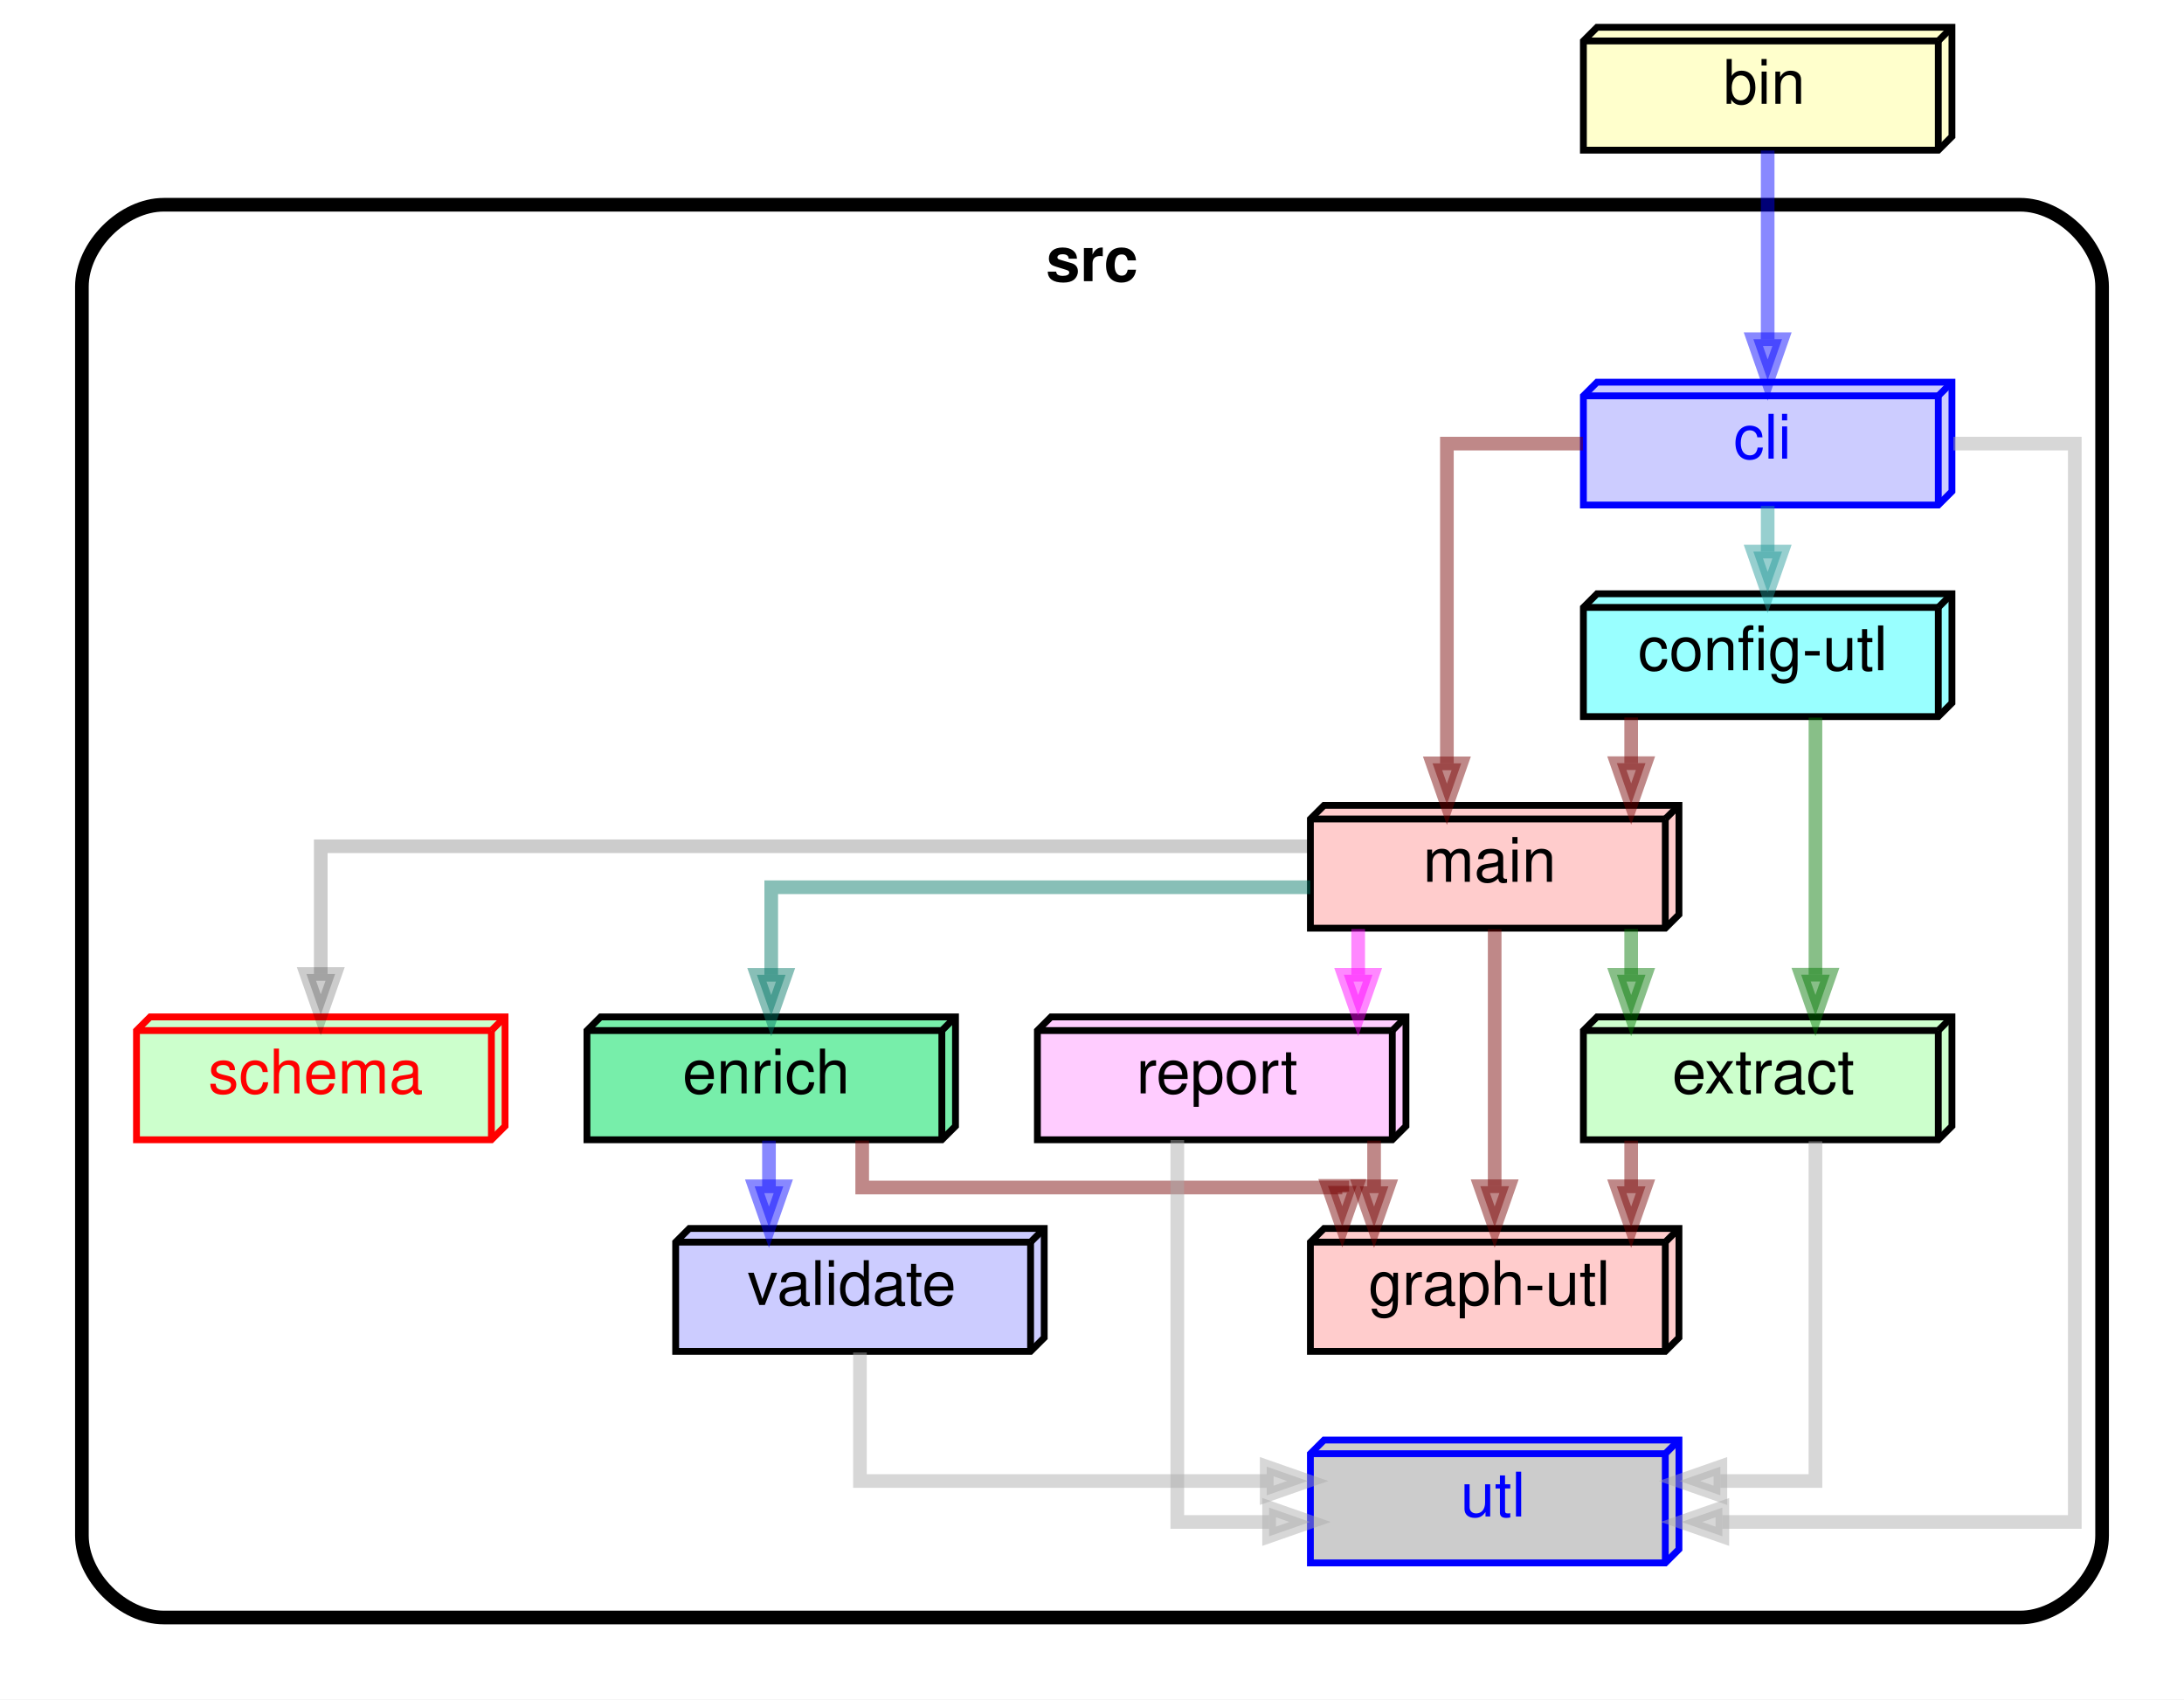
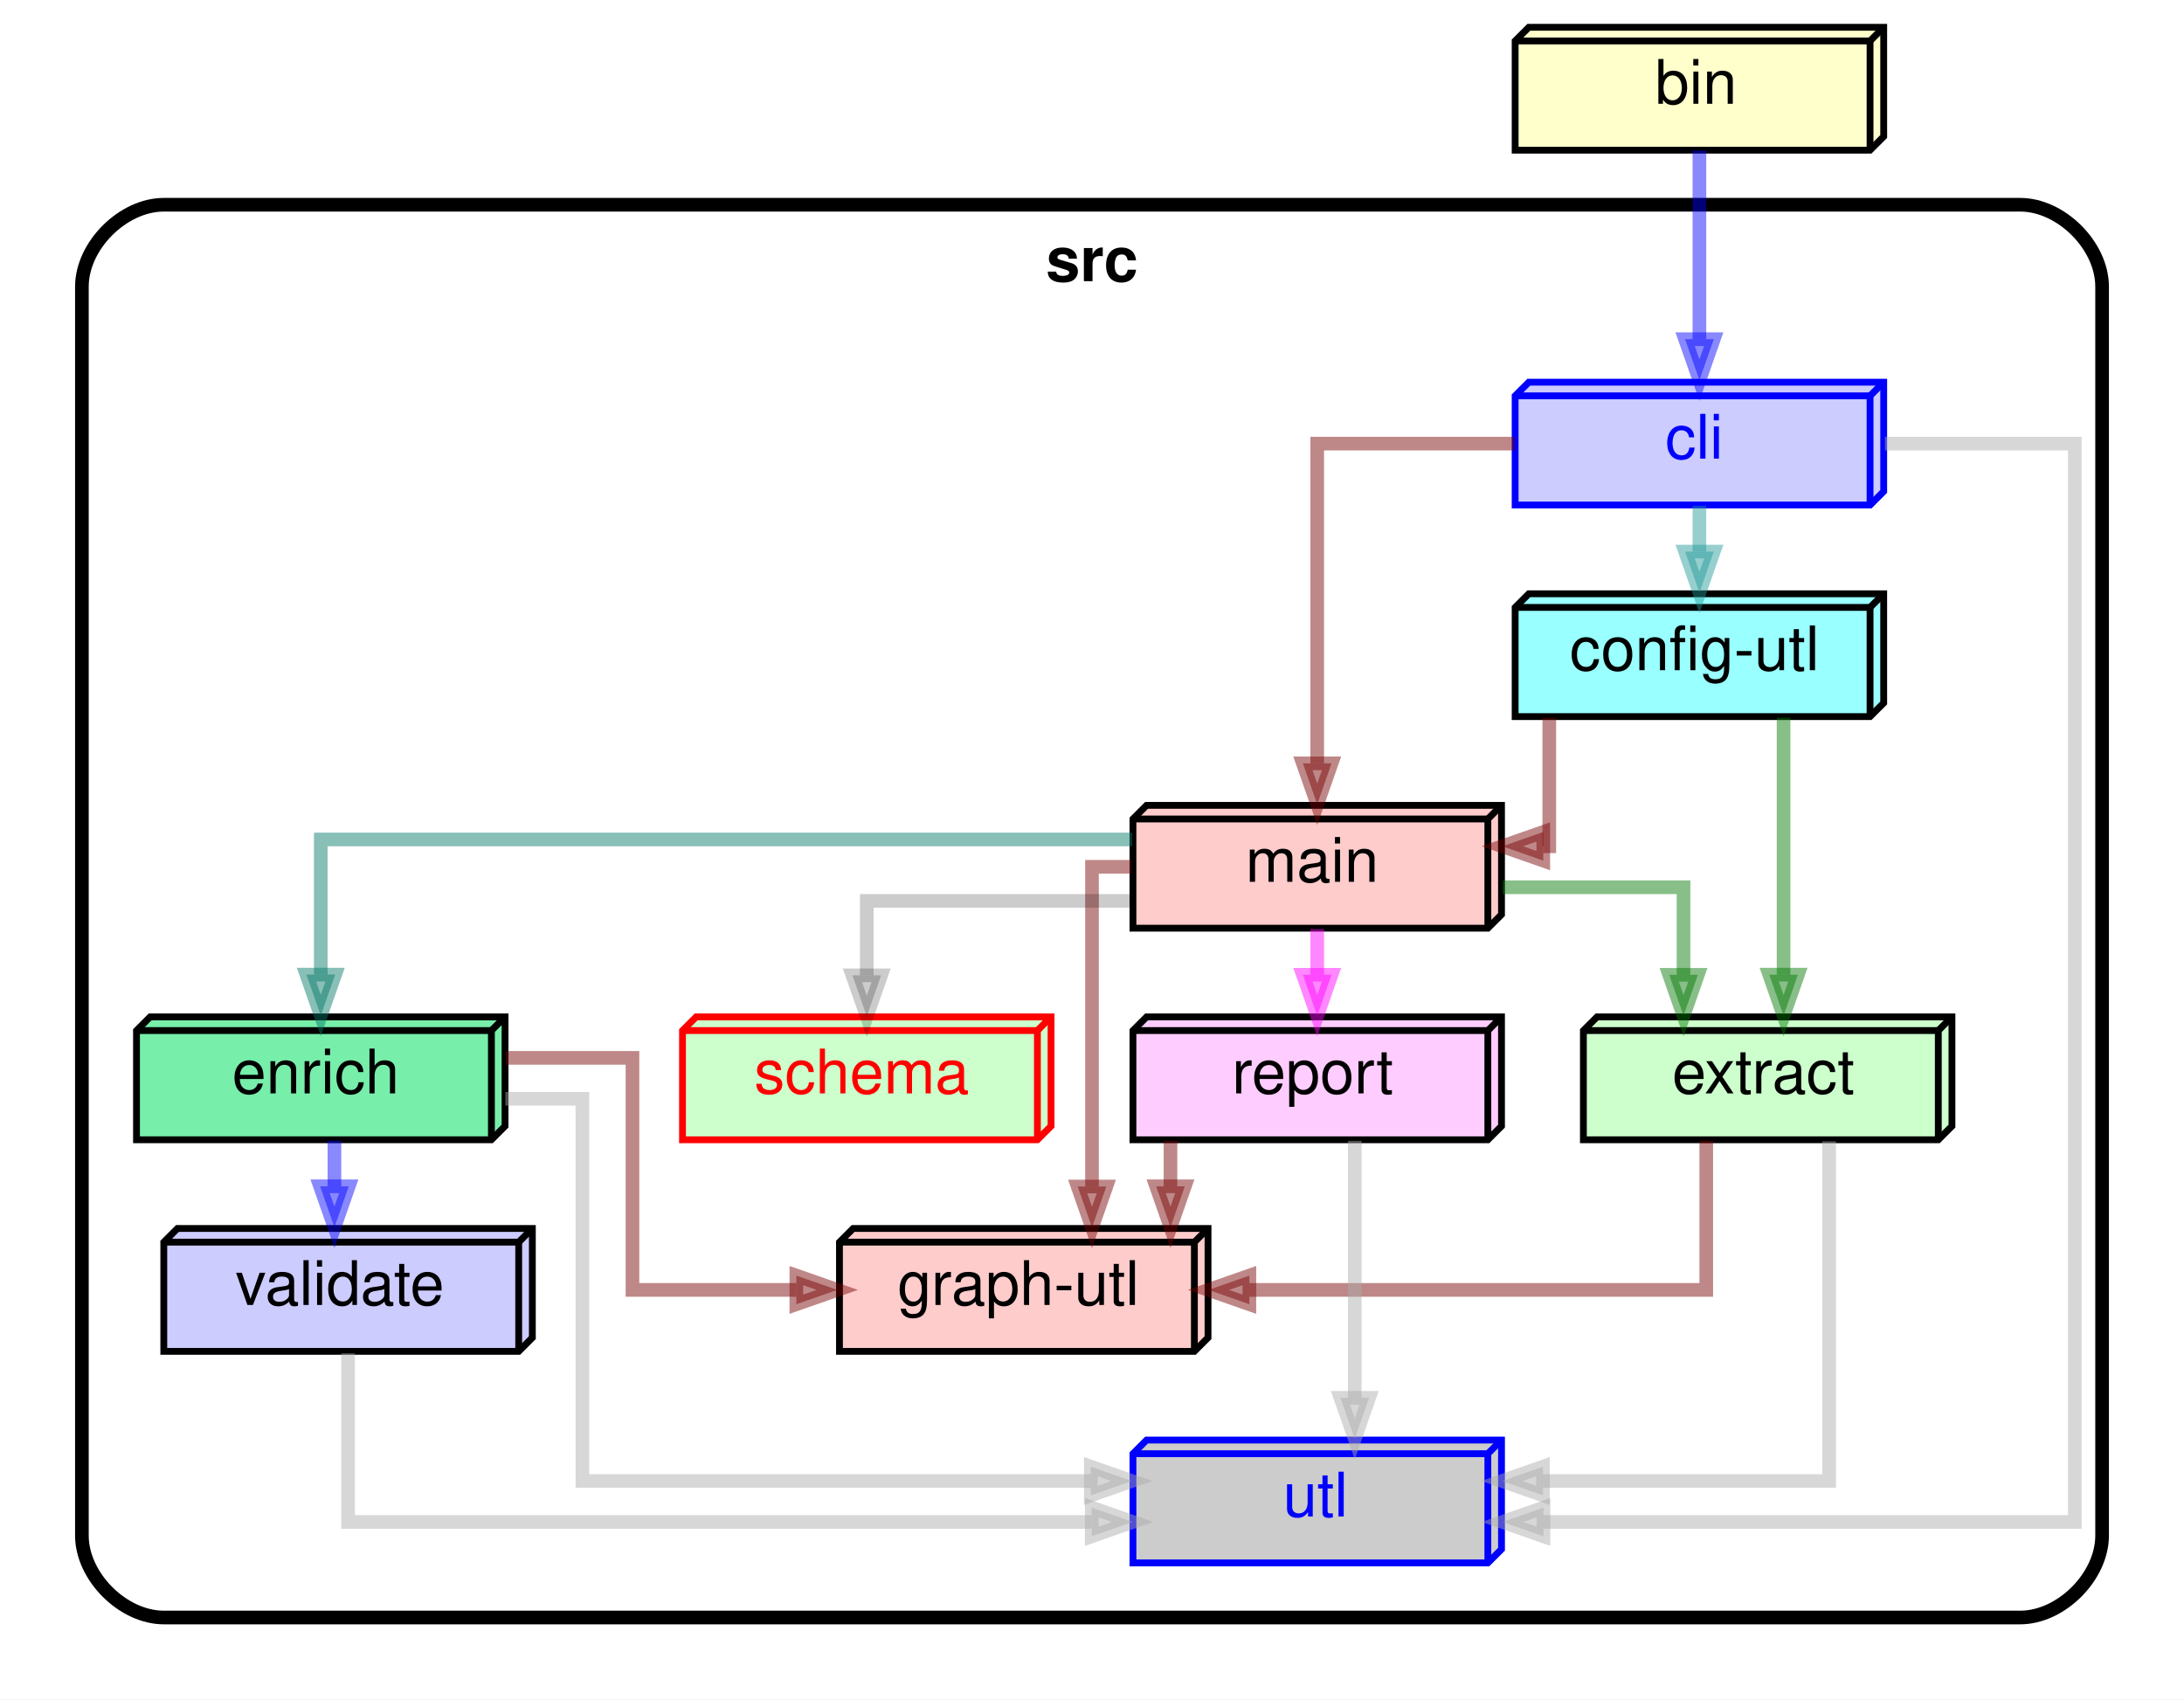
<svg xmlns="http://www.w3.org/2000/svg" xmlns:xlink="http://www.w3.org/1999/xlink" width="320pt" height="249pt" viewBox="0.00 0.00 320.00 249.00">
  <g id="graph0" class="graph" transform="scale(1 1) rotate(0) translate(4 245)">
    <polygon fill="white" stroke="transparent" points="-4,4 -4,-245 316,-245 316,4 -4,4" />
    <g id="clust1" class="cluster">
      <path fill="#ffffff" stroke="black" stroke-width="2" d="M20,-8C20,-8 292,-8 292,-8 298,-8 304,-14 304,-20 304,-20 304,-203 304,-203 304,-209 298,-215 292,-215 292,-215 20,-215 20,-215 14,-215 8,-209 8,-203 8,-203 8,-20 8,-20 8,-14 14,-8 20,-8" />
      <text text-anchor="middle" x="156" y="-203.8" font-family="Helvetica,sans-Serif" font-weight="bold" font-size="9.00">src</text>
    </g>
    <g id="node1" class="node">
      <g id="a_node1">
        <a xlink:href="https://github.com/sverweij/dependency-cruiser/blob/develop/bin/" xlink:title="bin">
-           <polygon fill="#ffffcc" stroke="black" points="282,-241 230,-241 228,-239 228,-223 280,-223 282,-225 282,-241" />
-           <polyline fill="none" stroke="black" points="280,-239 228,-239 " />
-           <polyline fill="none" stroke="black" points="280,-239 280,-223 " />
-           <polyline fill="none" stroke="black" points="280,-239 282,-241 " />
-           <text text-anchor="start" x="248.5" y="-229.8" font-family="Helvetica,sans-Serif" font-size="9.00">bin</text>
+           <polygon fill="#ffffcc" stroke="black" points="272,-241 220,-241 218,-239 218,-223 270,-223 272,-225 272,-241" />
+           <polyline fill="none" stroke="black" points="270,-239 218,-239 " />
+           <polyline fill="none" stroke="black" points="270,-239 270,-223 " />
+           <polyline fill="none" stroke="black" points="270,-239 272,-241 " />
+           <text text-anchor="start" x="238.5" y="-229.8" font-family="Helvetica,sans-Serif" font-size="9.00">bin</text>
        </a>
      </g>
    </g>
    <g id="node2" class="node">
      <g id="a_node2">
        <a xlink:href="https://github.com/sverweij/dependency-cruiser/blob/develop/src/cli" xlink:title="not-reachable-from-folder-index">
-           <polygon fill="#ccccff" stroke="blue" points="282,-189 230,-189 228,-187 228,-171 280,-171 282,-173 282,-189" />
-           <polyline fill="none" stroke="blue" points="280,-187 228,-187 " />
-           <polyline fill="none" stroke="blue" points="280,-187 280,-171 " />
-           <polyline fill="none" stroke="blue" points="280,-187 282,-189 " />
-           <text text-anchor="start" x="250" y="-177.8" font-family="Helvetica,sans-Serif" font-size="9.00" fill="blue">cli</text>
+           <polygon fill="#ccccff" stroke="blue" points="272,-189 220,-189 218,-187 218,-171 270,-171 272,-173 272,-189" />
+           <polyline fill="none" stroke="blue" points="270,-187 218,-187 " />
+           <polyline fill="none" stroke="blue" points="270,-187 270,-171 " />
+           <polyline fill="none" stroke="blue" points="270,-187 272,-189 " />
+           <text text-anchor="start" x="240" y="-177.8" font-family="Helvetica,sans-Serif" font-size="9.00" fill="blue">cli</text>
        </a>
      </g>
    </g>
    <g id="edge1" class="edge">
-       <path fill="none" stroke="#0000ff" stroke-width="2" stroke-opacity="0.467" d="M255,-222.94C255,-222.94 255,-195.3 255,-195.3" />
-       <polygon fill="#0000ff" fill-opacity="0.467" stroke="#0000ff" stroke-width="2" stroke-opacity="0.467" points="257.1,-195.3 255,-189.3 252.9,-195.3 257.1,-195.3" />
+       <path fill="none" stroke="#0000ff" stroke-width="2" stroke-opacity="0.467" d="M245,-222.94C245,-222.94 245,-195.3 245,-195.3" />
+       <polygon fill="#0000ff" fill-opacity="0.467" stroke="#0000ff" stroke-width="2" stroke-opacity="0.467" points="247.1,-195.3 245,-189.3 242.9,-195.3 247.1,-195.3" />
    </g>
    <g id="node3" class="node">
      <g id="a_node3">
        <a xlink:href="https://github.com/sverweij/dependency-cruiser/blob/develop/src/config-utl" xlink:title="config-utl">
-           <polygon fill="#99ffff" stroke="black" points="282,-158 230,-158 228,-156 228,-140 280,-140 282,-142 282,-158" />
-           <polyline fill="none" stroke="black" points="280,-156 228,-156 " />
-           <polyline fill="none" stroke="black" points="280,-156 280,-140 " />
-           <polyline fill="none" stroke="black" points="280,-156 282,-158 " />
-           <text text-anchor="start" x="236" y="-146.8" font-family="Helvetica,sans-Serif" font-size="9.00">config-utl</text>
+           <polygon fill="#99ffff" stroke="black" points="272,-158 220,-158 218,-156 218,-140 270,-140 272,-142 272,-158" />
+           <polyline fill="none" stroke="black" points="270,-156 218,-156 " />
+           <polyline fill="none" stroke="black" points="270,-156 270,-140 " />
+           <polyline fill="none" stroke="black" points="270,-156 272,-158 " />
+           <text text-anchor="start" x="226" y="-146.8" font-family="Helvetica,sans-Serif" font-size="9.00">config-utl</text>
        </a>
      </g>
    </g>
    <g id="edge2" class="edge">
-       <path fill="none" stroke="#229999" stroke-width="2" stroke-opacity="0.467" d="M255,-170.87C255,-170.87 255,-164.18 255,-164.18" />
-       <polygon fill="#229999" fill-opacity="0.467" stroke="#229999" stroke-width="2" stroke-opacity="0.467" points="257.1,-164.18 255,-158.18 252.9,-164.18 257.1,-164.18" />
+       <path fill="none" stroke="#229999" stroke-width="2" stroke-opacity="0.467" d="M245,-170.87C245,-170.87 245,-164.18 245,-164.18" />
+       <polygon fill="#229999" fill-opacity="0.467" stroke="#229999" stroke-width="2" stroke-opacity="0.467" points="247.1,-164.18 245,-158.18 242.9,-164.18 247.1,-164.18" />
    </g>
    <g id="node4" class="node">
      <g id="a_node4">
        <a xlink:href="https://github.com/sverweij/dependency-cruiser/blob/develop/src/main" xlink:title="main">
-           <polygon fill="#ffcccc" stroke="black" points="242,-127 190,-127 188,-125 188,-109 240,-109 242,-111 242,-127" />
-           <polyline fill="none" stroke="black" points="240,-125 188,-125 " />
-           <polyline fill="none" stroke="black" points="240,-125 240,-109 " />
-           <polyline fill="none" stroke="black" points="240,-125 242,-127 " />
-           <text text-anchor="start" x="204.5" y="-115.8" font-family="Helvetica,sans-Serif" font-size="9.00">main</text>
+           <polygon fill="#ffcccc" stroke="black" points="216,-127 164,-127 162,-125 162,-109 214,-109 216,-111 216,-127" />
+           <polyline fill="none" stroke="black" points="214,-125 162,-125 " />
+           <polyline fill="none" stroke="black" points="214,-125 214,-109 " />
+           <polyline fill="none" stroke="black" points="214,-125 216,-127 " />
+           <text text-anchor="start" x="178.5" y="-115.8" font-family="Helvetica,sans-Serif" font-size="9.00">main</text>
        </a>
      </g>
    </g>
    <g id="edge3" class="edge">
-       <path fill="none" stroke="#770000" stroke-width="2" stroke-opacity="0.467" d="M227.93,-180C217.48,-180 208,-180 208,-180 208,-180 208,-133.15 208,-133.15" />
-       <polygon fill="#770000" fill-opacity="0.467" stroke="#770000" stroke-width="2" stroke-opacity="0.467" points="210.1,-133.15 208,-127.15 205.9,-133.15 210.1,-133.15" />
+       <path fill="none" stroke="#770000" stroke-width="2" stroke-opacity="0.467" d="M217.98,-180C203.66,-180 189,-180 189,-180 189,-180 189,-133.15 189,-133.15" />
+       <polygon fill="#770000" fill-opacity="0.467" stroke="#770000" stroke-width="2" stroke-opacity="0.467" points="191.1,-133.15 189,-127.15 186.9,-133.15 191.1,-133.15" />
    </g>
    <g id="node5" class="node">
      <g id="a_node5">
        <a xlink:href="https://github.com/sverweij/dependency-cruiser/blob/develop/src/utl" xlink:title="utl-module-not-shared-enough">
-           <polygon fill="#cccccc" stroke="blue" points="242,-34 190,-34 188,-32 188,-16 240,-16 242,-18 242,-34" />
-           <polyline fill="none" stroke="blue" points="240,-32 188,-32 " />
-           <polyline fill="none" stroke="blue" points="240,-32 240,-16 " />
-           <polyline fill="none" stroke="blue" points="240,-32 242,-34 " />
-           <text text-anchor="start" x="210" y="-22.8" font-family="Helvetica,sans-Serif" font-size="9.00" fill="blue">utl</text>
+           <polygon fill="#cccccc" stroke="blue" points="216,-34 164,-34 162,-32 162,-16 214,-16 216,-18 216,-34" />
+           <polyline fill="none" stroke="blue" points="214,-32 162,-32 " />
+           <polyline fill="none" stroke="blue" points="214,-32 214,-16 " />
+           <polyline fill="none" stroke="blue" points="214,-32 216,-34 " />
+           <text text-anchor="start" x="184" y="-22.8" font-family="Helvetica,sans-Serif" font-size="9.00" fill="blue">utl</text>
        </a>
      </g>
    </g>
    <g id="edge4" class="edge">
-       <path fill="none" stroke="#aaaaaa" stroke-width="2" stroke-opacity="0.467" d="M282.21,-180C291.69,-180 300,-180 300,-180 300,-180 300,-22 300,-22 300,-22 248.36,-22 248.36,-22" />
-       <polygon fill="#aaaaaa" fill-opacity="0.467" stroke="#aaaaaa" stroke-width="2" stroke-opacity="0.467" points="248.36,-19.9 242.36,-22 248.36,-24.1 248.36,-19.9" />
+       <path fill="none" stroke="#aaaaaa" stroke-width="2" stroke-opacity="0.467" d="M272.18,-180C286.03,-180 300,-180 300,-180 300,-180 300,-22 300,-22 300,-22 222.15,-22 222.15,-22" />
+       <polygon fill="#aaaaaa" fill-opacity="0.467" stroke="#aaaaaa" stroke-width="2" stroke-opacity="0.467" points="222.15,-19.9 216.15,-22 222.15,-24.1 222.15,-19.9" />
    </g>
    <g id="edge6" class="edge">
-       <path fill="none" stroke="#770000" stroke-width="2" stroke-opacity="0.467" d="M235,-139.87C235,-139.87 235,-133.18 235,-133.18" />
-       <polygon fill="#770000" fill-opacity="0.467" stroke="#770000" stroke-width="2" stroke-opacity="0.467" points="237.1,-133.18 235,-127.18 232.9,-133.18 237.1,-133.18" />
+       <path fill="none" stroke="#770000" stroke-width="2" stroke-opacity="0.467" d="M223,-139.83C223,-131.67 223,-121 223,-121 223,-121 222.12,-121 222.12,-121" />
+       <polygon fill="#770000" fill-opacity="0.467" stroke="#770000" stroke-width="2" stroke-opacity="0.467" points="222.12,-118.9 216.12,-121 222.12,-123.1 222.12,-118.9" />
    </g>
    <g id="node6" class="node">
      <g id="a_node6">
        <a xlink:href="https://github.com/sverweij/dependency-cruiser/blob/develop/src/extract" xlink:title="extract">
          <polygon fill="#ccffcc" stroke="black" points="282,-96 230,-96 228,-94 228,-78 280,-78 282,-80 282,-96" />
          <polyline fill="none" stroke="black" points="280,-94 228,-94 " />
          <polyline fill="none" stroke="black" points="280,-94 280,-78 " />
          <polyline fill="none" stroke="black" points="280,-94 282,-96 " />
          <text text-anchor="start" x="241" y="-84.8" font-family="Helvetica,sans-Serif" font-size="9.00">extract</text>
        </a>
      </g>
    </g>
    <g id="edge5" class="edge">
-       <path fill="none" stroke="#007700" stroke-width="2" stroke-opacity="0.467" d="M262,-139.85C262,-139.85 262,-102.19 262,-102.19" />
-       <polygon fill="#007700" fill-opacity="0.467" stroke="#007700" stroke-width="2" stroke-opacity="0.467" points="264.1,-102.19 262,-96.19 259.9,-102.19 264.1,-102.19" />
-     </g>
-     <g id="edge12" class="edge">
-       <path fill="none" stroke="#007700" stroke-width="2" stroke-opacity="0.467" d="M235,-108.87C235,-108.87 235,-102.18 235,-102.18" />
-       <polygon fill="#007700" fill-opacity="0.467" stroke="#007700" stroke-width="2" stroke-opacity="0.467" points="237.1,-102.18 235,-96.18 232.9,-102.18 237.1,-102.18" />
+       <path fill="none" stroke="#007700" stroke-width="2" stroke-opacity="0.467" d="M257.33,-139.85C257.33,-139.85 257.33,-102.19 257.33,-102.19" />
+       <polygon fill="#007700" fill-opacity="0.467" stroke="#007700" stroke-width="2" stroke-opacity="0.467" points="259.43,-102.19 257.33,-96.19 255.23,-102.19 259.43,-102.19" />
+     </g>
+     <g id="edge13" class="edge">
+       <path fill="none" stroke="#007700" stroke-width="2" stroke-opacity="0.467" d="M216.15,-115C229.46,-115 242.67,-115 242.67,-115 242.67,-115 242.67,-102.17 242.67,-102.17" />
+       <polygon fill="#007700" fill-opacity="0.467" stroke="#007700" stroke-width="2" stroke-opacity="0.467" points="244.77,-102.17 242.67,-96.17 240.57,-102.17 244.77,-102.17" />
    </g>
    <g id="node7" class="node">
      <g id="a_node7">
        <a xlink:href="https://github.com/sverweij/dependency-cruiser/blob/develop/src/enrich" xlink:title="enrich">
-           <polygon fill="#77eeaa" stroke="black" points="136,-96 84,-96 82,-94 82,-78 134,-78 136,-80 136,-96" />
-           <polyline fill="none" stroke="black" points="134,-94 82,-94 " />
-           <polyline fill="none" stroke="black" points="134,-94 134,-78 " />
-           <polyline fill="none" stroke="black" points="134,-94 136,-96 " />
-           <text text-anchor="start" x="96" y="-84.8" font-family="Helvetica,sans-Serif" font-size="9.00">enrich</text>
-         </a>
-       </g>
-     </g>
-     <g id="edge11" class="edge">
-       <path fill="none" stroke="#007766" stroke-width="2" stroke-opacity="0.467" d="M187.98,-115C156.57,-115 109,-115 109,-115 109,-115 109,-102.17 109,-102.17" />
-       <polygon fill="#007766" fill-opacity="0.467" stroke="#007766" stroke-width="2" stroke-opacity="0.467" points="111.1,-102.17 109,-96.17 106.9,-102.17 111.1,-102.17" />
+           <polygon fill="#77eeaa" stroke="black" points="70,-96 18,-96 16,-94 16,-78 68,-78 70,-80 70,-96" />
+           <polyline fill="none" stroke="black" points="68,-94 16,-94 " />
+           <polyline fill="none" stroke="black" points="68,-94 68,-78 " />
+           <polyline fill="none" stroke="black" points="68,-94 70,-96 " />
+           <text text-anchor="start" x="30" y="-84.8" font-family="Helvetica,sans-Serif" font-size="9.00">enrich</text>
+         </a>
+       </g>
+     </g>
+     <g id="edge12" class="edge">
+       <path fill="none" stroke="#007766" stroke-width="2" stroke-opacity="0.467" d="M161.88,-122C119.66,-122 43,-122 43,-122 43,-122 43,-102.2 43,-102.2" />
+       <polygon fill="#007766" fill-opacity="0.467" stroke="#007766" stroke-width="2" stroke-opacity="0.467" points="45.1,-102.2 43,-96.2 40.9,-102.2 45.1,-102.2" />
    </g>
    <g id="node8" class="node">
      <g id="a_node8">
        <a xlink:href="https://github.com/sverweij/dependency-cruiser/blob/develop/src/graph-utl" xlink:title="graph-utl">
-           <polygon fill="#ffcccc" stroke="black" points="242,-65 190,-65 188,-63 188,-47 240,-47 242,-49 242,-65" />
-           <polyline fill="none" stroke="black" points="240,-63 188,-63 " />
-           <polyline fill="none" stroke="black" points="240,-63 240,-47 " />
-           <polyline fill="none" stroke="black" points="240,-63 242,-65 " />
-           <text text-anchor="start" x="196.5" y="-53.8" font-family="Helvetica,sans-Serif" font-size="9.00">graph-utl</text>
-         </a>
-       </g>
-     </g>
-     <g id="edge15" class="edge">
-       <path fill="none" stroke="#770000" stroke-width="2" stroke-opacity="0.467" d="M215,-108.85C215,-108.85 215,-71.19 215,-71.19" />
-       <polygon fill="#770000" fill-opacity="0.467" stroke="#770000" stroke-width="2" stroke-opacity="0.467" points="217.1,-71.19 215,-65.19 212.9,-71.19 217.1,-71.19" />
+           <polygon fill="#ffcccc" stroke="black" points="173,-65 121,-65 119,-63 119,-47 171,-47 173,-49 173,-65" />
+           <polyline fill="none" stroke="black" points="171,-63 119,-63 " />
+           <polyline fill="none" stroke="black" points="171,-63 171,-47 " />
+           <polyline fill="none" stroke="black" points="171,-63 173,-65 " />
+           <text text-anchor="start" x="127.5" y="-53.8" font-family="Helvetica,sans-Serif" font-size="9.00">graph-utl</text>
+         </a>
+       </g>
+     </g>
+     <g id="edge16" class="edge">
+       <path fill="none" stroke="#770000" stroke-width="2" stroke-opacity="0.467" d="M161.75,-118C158.33,-118 156,-118 156,-118 156,-118 156,-71.15 156,-71.15" />
+       <polygon fill="#770000" fill-opacity="0.467" stroke="#770000" stroke-width="2" stroke-opacity="0.467" points="158.1,-71.15 156,-65.15 153.9,-71.15 158.1,-71.15" />
    </g>
    <g id="node10" class="node">
      <g id="a_node10">
        <a xlink:href="https://github.com/sverweij/dependency-cruiser/blob/develop/src/schema" xlink:title="not-unreachable-from-cli">
-           <polygon fill="#ccffcc" stroke="red" points="70,-96 18,-96 16,-94 16,-78 68,-78 70,-80 70,-96" />
-           <polyline fill="none" stroke="red" points="68,-94 16,-94 " />
-           <polyline fill="none" stroke="red" points="68,-94 68,-78 " />
-           <polyline fill="none" stroke="red" points="68,-94 70,-96 " />
-           <text text-anchor="start" x="26.5" y="-84.8" font-family="Helvetica,sans-Serif" font-size="9.00" fill="red">schema</text>
-         </a>
-       </g>
-     </g>
-     <g id="edge13" class="edge">
-       <path fill="none" stroke="#000000" stroke-width="2" stroke-opacity="0.2" d="M187.75,-121C139.25,-121 43,-121 43,-121 43,-121 43,-102.29 43,-102.29" />
-       <polygon fill="#000000" fill-opacity="0.2" stroke="#000000" stroke-width="2" stroke-opacity="0.2" points="45.1,-102.29 43,-96.29 40.9,-102.29 45.1,-102.29" />
+           <polygon fill="#ccffcc" stroke="red" points="150,-96 98,-96 96,-94 96,-78 148,-78 150,-80 150,-96" />
+           <polyline fill="none" stroke="red" points="148,-94 96,-94 " />
+           <polyline fill="none" stroke="red" points="148,-94 148,-78 " />
+           <polyline fill="none" stroke="red" points="148,-94 150,-96 " />
+           <text text-anchor="start" x="106.5" y="-84.8" font-family="Helvetica,sans-Serif" font-size="9.00" fill="red">schema</text>
+         </a>
+       </g>
+     </g>
+     <g id="edge14" class="edge">
+       <path fill="none" stroke="#000000" stroke-width="2" stroke-opacity="0.2" d="M161.77,-113C143.59,-113 123,-113 123,-113 123,-113 123,-102.09 123,-102.09" />
+       <polygon fill="#000000" fill-opacity="0.2" stroke="#000000" stroke-width="2" stroke-opacity="0.2" points="125.1,-102.09 123,-96.09 120.9,-102.09 125.1,-102.09" />
    </g>
    <g id="node11" class="node">
      <g id="a_node11">
        <a xlink:href="https://github.com/sverweij/dependency-cruiser/blob/develop/src/report" xlink:title="report">
-           <polygon fill="#ffccff" stroke="black" points="202,-96 150,-96 148,-94 148,-78 200,-78 202,-80 202,-96" />
-           <polyline fill="none" stroke="black" points="200,-94 148,-94 " />
-           <polyline fill="none" stroke="black" points="200,-94 200,-78 " />
-           <polyline fill="none" stroke="black" points="200,-94 202,-96 " />
-           <text text-anchor="start" x="162.5" y="-84.8" font-family="Helvetica,sans-Serif" font-size="9.00">report</text>
-         </a>
-       </g>
-     </g>
-     <g id="edge14" class="edge">
-       <path fill="none" stroke="#ff00ff" stroke-width="2" stroke-opacity="0.467" d="M195,-108.87C195,-108.87 195,-102.18 195,-102.18" />
-       <polygon fill="#ff00ff" fill-opacity="0.467" stroke="#ff00ff" stroke-width="2" stroke-opacity="0.467" points="197.1,-102.18 195,-96.18 192.9,-102.18 197.1,-102.18" />
+           <polygon fill="#ffccff" stroke="black" points="216,-96 164,-96 162,-94 162,-78 214,-78 216,-80 216,-96" />
+           <polyline fill="none" stroke="black" points="214,-94 162,-94 " />
+           <polyline fill="none" stroke="black" points="214,-94 214,-78 " />
+           <polyline fill="none" stroke="black" points="214,-94 216,-96 " />
+           <text text-anchor="start" x="176.5" y="-84.8" font-family="Helvetica,sans-Serif" font-size="9.00">report</text>
+         </a>
+       </g>
+     </g>
+     <g id="edge15" class="edge">
+       <path fill="none" stroke="#ff00ff" stroke-width="2" stroke-opacity="0.467" d="M189,-108.87C189,-108.87 189,-102.18 189,-102.18" />
+       <polygon fill="#ff00ff" fill-opacity="0.467" stroke="#ff00ff" stroke-width="2" stroke-opacity="0.467" points="191.1,-102.18 189,-96.18 186.9,-102.18 191.1,-102.18" />
+     </g>
+     <g id="edge11" class="edge">
+       <path fill="none" stroke="#aaaaaa" stroke-width="2" stroke-opacity="0.467" d="M264,-77.78C264,-61.19 264,-28 264,-28 264,-28 222.08,-28 222.08,-28" />
+       <polygon fill="#aaaaaa" fill-opacity="0.467" stroke="#aaaaaa" stroke-width="2" stroke-opacity="0.467" points="222.08,-25.9 216.08,-28 222.08,-30.1 222.08,-25.9" />
    </g>
    <g id="edge10" class="edge">
-       <path fill="none" stroke="#aaaaaa" stroke-width="2" stroke-opacity="0.467" d="M262,-77.78C262,-61.19 262,-28 262,-28 262,-28 248.07,-28 248.07,-28" />
-       <polygon fill="#aaaaaa" fill-opacity="0.467" stroke="#aaaaaa" stroke-width="2" stroke-opacity="0.467" points="248.07,-25.9 242.07,-28 248.07,-30.1 248.07,-25.9" />
+       <path fill="none" stroke="#770000" stroke-width="2" stroke-opacity="0.467" d="M246,-77.87C246,-68.72 246,-56 246,-56 246,-56 179.06,-56 179.06,-56" />
+       <polygon fill="#770000" fill-opacity="0.467" stroke="#770000" stroke-width="2" stroke-opacity="0.467" points="179.06,-53.9 173.06,-56 179.06,-58.1 179.06,-53.9" />
    </g>
    <g id="edge9" class="edge">
-       <path fill="none" stroke="#770000" stroke-width="2" stroke-opacity="0.467" d="M235,-77.87C235,-77.87 235,-71.18 235,-71.18" />
-       <polygon fill="#770000" fill-opacity="0.467" stroke="#770000" stroke-width="2" stroke-opacity="0.467" points="237.1,-71.18 235,-65.18 232.9,-71.18 237.1,-71.18" />
+       <path fill="none" stroke="#aaaaaa" stroke-width="2" stroke-opacity="0.467" d="M70.04,-84C76.38,-84 81.33,-84 81.33,-84 81.33,-84 81.33,-28 81.33,-28 81.33,-28 155.83,-28 155.83,-28" />
+       <polygon fill="#aaaaaa" fill-opacity="0.467" stroke="#aaaaaa" stroke-width="2" stroke-opacity="0.467" points="155.83,-30.1 161.83,-28 155.83,-25.9 155.83,-30.1" />
    </g>
    <g id="edge7" class="edge">
-       <path fill="none" stroke="#770000" stroke-width="2" stroke-opacity="0.467" d="M122.33,-77.88C122.33,-74.29 122.33,-71 122.33,-71 122.33,-71 192.67,-71 192.67,-71 192.67,-71 192.67,-70.42 192.67,-70.42" />
-       <polygon fill="#770000" fill-opacity="0.467" stroke="#770000" stroke-width="2" stroke-opacity="0.467" points="194.77,-71.24 192.67,-65.24 190.57,-71.24 194.77,-71.24" />
+       <path fill="none" stroke="#770000" stroke-width="2" stroke-opacity="0.467" d="M70.09,-90C79.93,-90 88.67,-90 88.67,-90 88.67,-90 88.67,-56 88.67,-56 88.67,-56 112.68,-56 112.68,-56" />
+       <polygon fill="#770000" fill-opacity="0.467" stroke="#770000" stroke-width="2" stroke-opacity="0.467" points="112.68,-58.1 118.68,-56 112.68,-53.9 112.68,-58.1" />
    </g>
    <g id="node9" class="node">
      <g id="a_node9">
        <a xlink:href="https://github.com/sverweij/dependency-cruiser/blob/develop/src/validate" xlink:title="validate">
-           <polygon fill="#ccccff" stroke="black" points="149,-65 97,-65 95,-63 95,-47 147,-47 149,-49 149,-65" />
-           <polyline fill="none" stroke="black" points="147,-63 95,-63 " />
-           <polyline fill="none" stroke="black" points="147,-63 147,-47 " />
-           <polyline fill="none" stroke="black" points="147,-63 149,-65 " />
-           <text text-anchor="start" x="105.5" y="-53.8" font-family="Helvetica,sans-Serif" font-size="9.00">validate</text>
+           <polygon fill="#ccccff" stroke="black" points="74,-65 22,-65 20,-63 20,-47 72,-47 74,-49 74,-65" />
+           <polyline fill="none" stroke="black" points="72,-63 20,-63 " />
+           <polyline fill="none" stroke="black" points="72,-63 72,-47 " />
+           <polyline fill="none" stroke="black" points="72,-63 74,-65 " />
+           <text text-anchor="start" x="30.5" y="-53.8" font-family="Helvetica,sans-Serif" font-size="9.00">validate</text>
        </a>
      </g>
    </g>
    <g id="edge8" class="edge">
-       <path fill="none" stroke="#0000ff" stroke-width="2" stroke-opacity="0.467" d="M108.67,-77.87C108.67,-77.87 108.67,-71.18 108.67,-71.18" />
-       <polygon fill="#0000ff" fill-opacity="0.467" stroke="#0000ff" stroke-width="2" stroke-opacity="0.467" points="110.77,-71.18 108.67,-65.18 106.57,-71.18 110.77,-71.18" />
+       <path fill="none" stroke="#0000ff" stroke-width="2" stroke-opacity="0.467" d="M45,-77.87C45,-77.87 45,-71.18 45,-71.18" />
+       <polygon fill="#0000ff" fill-opacity="0.467" stroke="#0000ff" stroke-width="2" stroke-opacity="0.467" points="47.1,-71.18 45,-65.18 42.9,-71.18 47.1,-71.18" />
+     </g>
+     <g id="edge19" class="edge">
+       <path fill="none" stroke="#aaaaaa" stroke-width="2" stroke-opacity="0.467" d="M47,-46.71C47,-36.64 47,-22 47,-22 47,-22 155.96,-22 155.96,-22" />
+       <polygon fill="#aaaaaa" fill-opacity="0.467" stroke="#aaaaaa" stroke-width="2" stroke-opacity="0.467" points="155.96,-24.1 161.96,-22 155.96,-19.9 155.96,-24.1" />
    </g>
    <g id="edge18" class="edge">
-       <path fill="none" stroke="#aaaaaa" stroke-width="2" stroke-opacity="0.467" d="M122,-46.83C122,-38.67 122,-28 122,-28 122,-28 181.6,-28 181.6,-28" />
-       <polygon fill="#aaaaaa" fill-opacity="0.467" stroke="#aaaaaa" stroke-width="2" stroke-opacity="0.467" points="181.6,-30.1 187.6,-28 181.6,-25.9 181.6,-30.1" />
+       <path fill="none" stroke="#aaaaaa" stroke-width="2" stroke-opacity="0.467" d="M194.5,-77.85C194.5,-77.85 194.5,-40.19 194.5,-40.19" />
+       <polygon fill="#aaaaaa" fill-opacity="0.467" stroke="#aaaaaa" stroke-width="2" stroke-opacity="0.467" points="196.6,-40.19 194.5,-34.19 192.4,-40.19 196.6,-40.19" />
    </g>
    <g id="edge17" class="edge">
-       <path fill="none" stroke="#aaaaaa" stroke-width="2" stroke-opacity="0.467" d="M168.5,-77.96C168.5,-60.1 168.5,-22 168.5,-22 168.5,-22 181.95,-22 181.95,-22" />
-       <polygon fill="#aaaaaa" fill-opacity="0.467" stroke="#aaaaaa" stroke-width="2" stroke-opacity="0.467" points="181.95,-24.1 187.95,-22 181.95,-19.9 181.95,-24.1" />
-     </g>
-     <g id="edge16" class="edge">
-       <path fill="none" stroke="#770000" stroke-width="2" stroke-opacity="0.467" d="M197.33,-77.87C197.33,-77.87 197.33,-71.18 197.33,-71.18" />
-       <polygon fill="#770000" fill-opacity="0.467" stroke="#770000" stroke-width="2" stroke-opacity="0.467" points="199.43,-71.18 197.33,-65.18 195.23,-71.18 199.43,-71.18" />
+       <path fill="none" stroke="#770000" stroke-width="2" stroke-opacity="0.467" d="M167.5,-77.87C167.5,-77.87 167.5,-71.18 167.5,-71.18" />
+       <polygon fill="#770000" fill-opacity="0.467" stroke="#770000" stroke-width="2" stroke-opacity="0.467" points="169.6,-71.18 167.5,-65.18 165.4,-71.18 169.6,-71.18" />
    </g>
  </g>
</svg>
